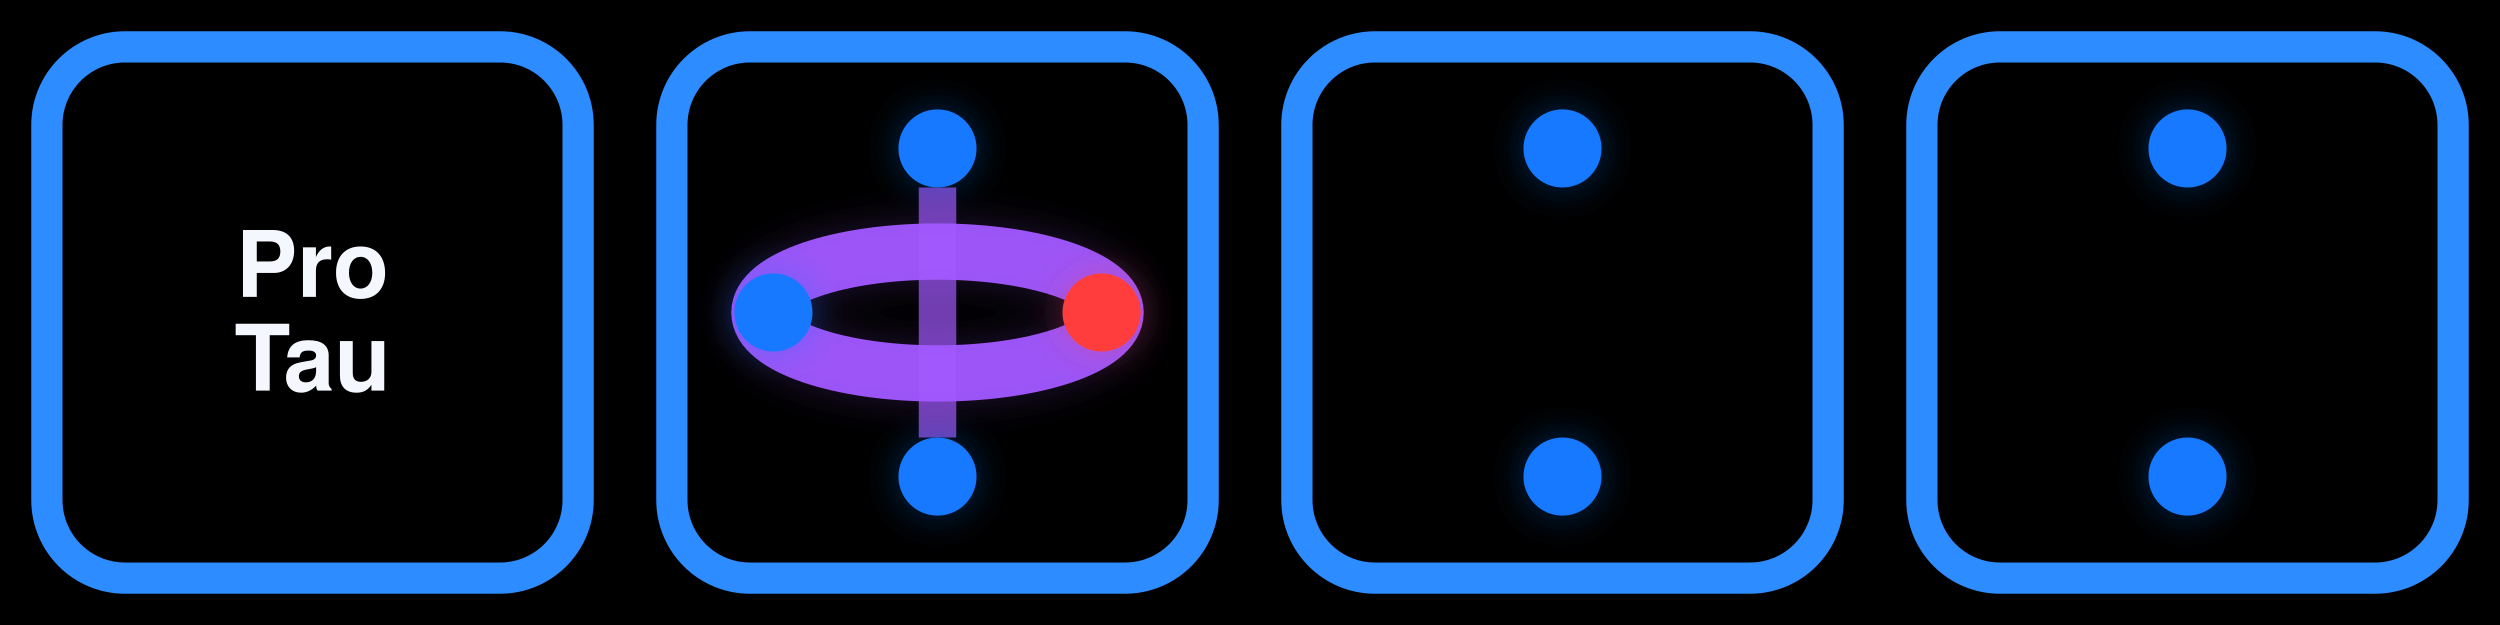
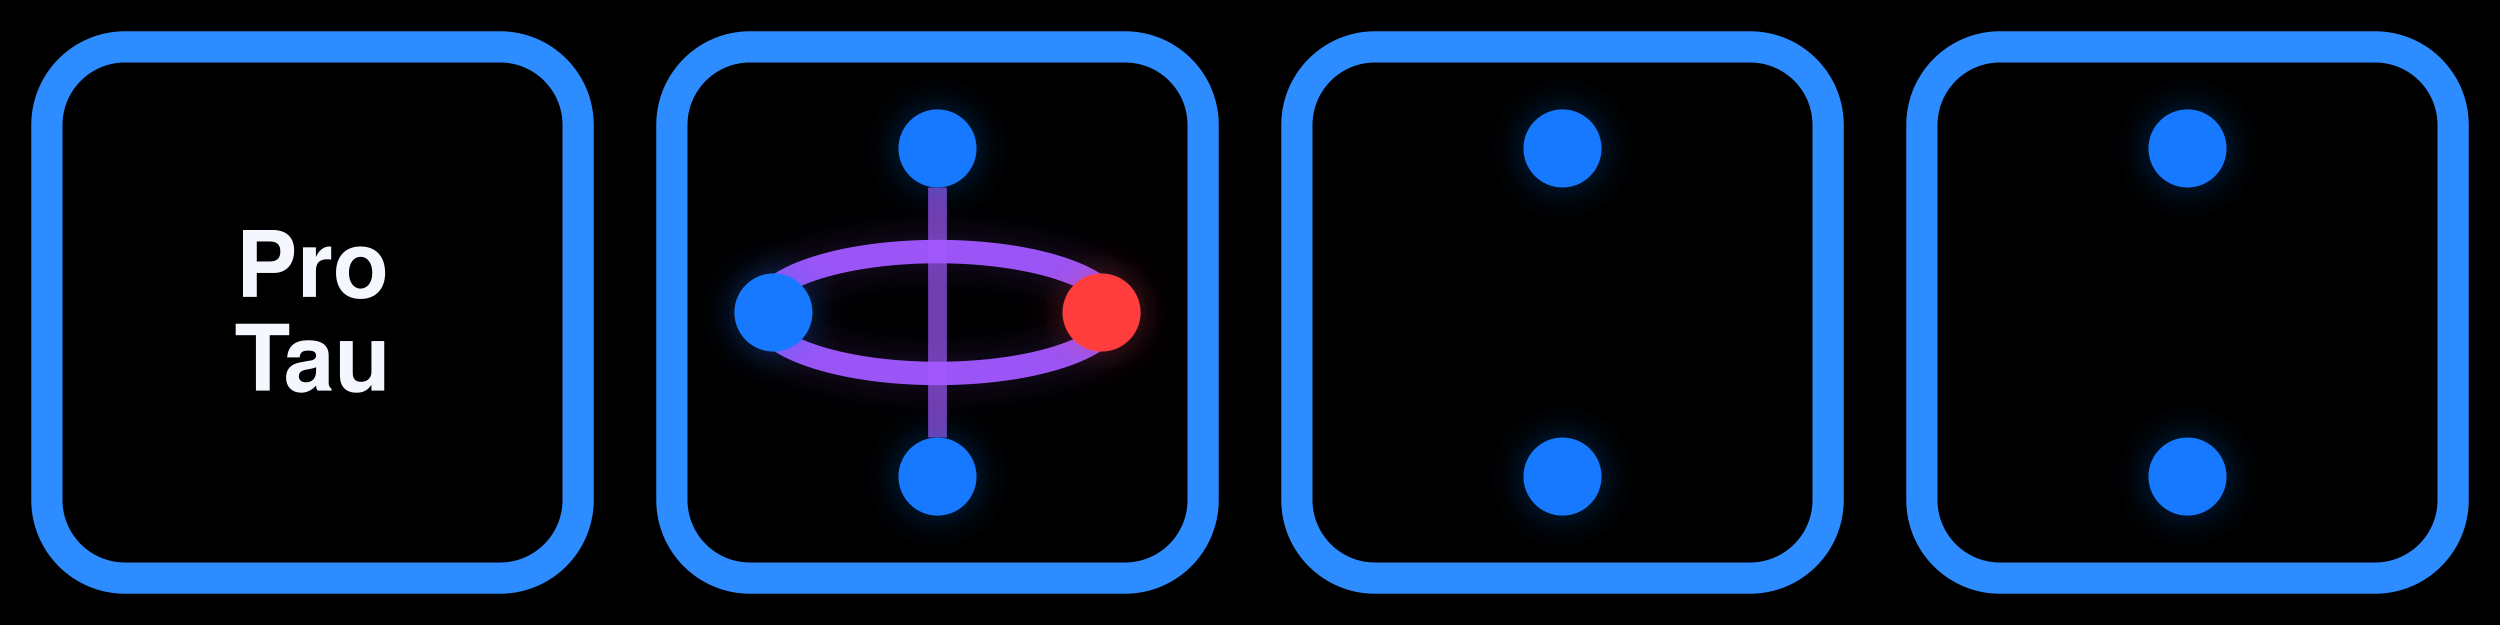
<svg xmlns="http://www.w3.org/2000/svg" viewBox="0 0 320 80" role="img" aria-labelledby="title desc">
  <g transform="translate(0.00 0.00)">
    <rect width="80" height="80" fill="#000000" />
    <rect x="6.00" y="6.00" width="68.00" height="68.00" rx="10.00" fill="none" stroke="#2d8cff" stroke-width="4.00" />
    <text x="40.00" y="38.00" fill="#f5f7ff" font-family="'Helvetica Neue', Helvetica, Arial, sans-serif" font-size="11.75" font-weight="700" text-anchor="middle">Pro</text>
    <text x="40.00" y="50.00" fill="#f5f7ff" font-family="'Helvetica Neue', Helvetica, Arial, sans-serif" font-size="11.75" font-weight="700" text-anchor="middle">Tau</text>
  </g>
  <g transform="translate(80.00 0.00)">
    <rect width="80" height="80" fill="#000000" />
    <rect x="6.00" y="6.00" width="68.00" height="68.00" rx="10.00" fill="none" stroke="#2d8cff" stroke-width="4.00" />
    <svg x="4.00" y="4.00" width="72.00" height="72.00" viewBox="0 0 120 120" aria-hidden="true">
-       <ellipse cx="60.00" cy="60.00" rx="38.00" ry="13.00" fill="none" stroke="rgba(162, 89, 255, 0.96)" stroke-width="7.20" vector-effect="non-scaling-stroke" style="filter:drop-shadow(0 0 4px rgba(162, 89, 255, 0.22))" />
-       <line x1="60.00" y1="33.33" x2="60.00" y2="86.67" fill="none" stroke="rgba(162, 89, 255, 0.82)" stroke-width="4.80" stroke-linecap="butt" vector-effect="non-scaling-stroke" opacity="0.84" />
+       <ellipse cx="60.00" cy="60.00" rx="38.00" ry="13.00" fill="none" stroke="rgba(162, 89, 255, 0.96)" stroke-width="5.00" style="filter:drop-shadow(0 0 4px rgba(162, 89, 255, 0.22))" />
+       <line x1="60.00" y1="33.33" x2="60.00" y2="86.67" fill="none" stroke="rgba(162, 89, 255, 0.82)" stroke-width="4.00" stroke-linecap="butt" opacity="0.84" />
      <circle cx="25.00" cy="60.00" r="8.33" fill="#1879ff" vector-effect="non-scaling-stroke" style="filter:drop-shadow(0 0 4px rgba(24, 121, 255, 0.34))" />
      <circle cx="95.00" cy="60.00" r="8.33" fill="#ff3d3d" vector-effect="non-scaling-stroke" style="filter:drop-shadow(0 0 4px rgba(255, 61, 61, 0.32))" />
      <circle cx="60.00" cy="25.00" r="8.33" fill="#1879ff" vector-effect="non-scaling-stroke" style="filter:drop-shadow(0 0 4px rgba(24, 121, 255, 0.34))" />
      <circle cx="60.00" cy="95.00" r="8.33" fill="#1879ff" vector-effect="non-scaling-stroke" style="filter:drop-shadow(0 0 4px rgba(24, 121, 255, 0.34))" />
    </svg>
  </g>
  <g transform="translate(160.00 0.00)">
    <rect width="80" height="80" fill="#000000" />
    <rect x="6.00" y="6.00" width="68.00" height="68.00" rx="10.00" fill="none" stroke="#2d8cff" stroke-width="4.00" />
    <svg x="4.00" y="4.00" width="72.00" height="72.00" viewBox="0 0 120 120" aria-hidden="true">
      <circle cx="60.00" cy="25.00" r="8.33" fill="#1879ff" vector-effect="non-scaling-stroke" style="filter:drop-shadow(0 0 4px rgba(24, 121, 255, 0.34))" />
      <circle cx="60.00" cy="95.00" r="8.33" fill="#1879ff" vector-effect="non-scaling-stroke" style="filter:drop-shadow(0 0 4px rgba(24, 121, 255, 0.34))" />
    </svg>
  </g>
  <g transform="translate(240.00 0.00)">
    <rect width="80" height="80" fill="#000000" />
    <rect x="6.00" y="6.00" width="68.00" height="68.00" rx="10.00" fill="none" stroke="#2d8cff" stroke-width="4.00" />
    <svg x="4.00" y="4.00" width="72.00" height="72.00" viewBox="0 0 120 120" aria-hidden="true">
      <circle cx="60.00" cy="25.00" r="8.33" fill="#1879ff" vector-effect="non-scaling-stroke" style="filter:drop-shadow(0 0 4px rgba(24, 121, 255, 0.34))" />
      <circle cx="60.00" cy="95.00" r="8.33" fill="#1879ff" vector-effect="non-scaling-stroke" style="filter:drop-shadow(0 0 4px rgba(24, 121, 255, 0.34))" />
    </svg>
  </g>
</svg>
